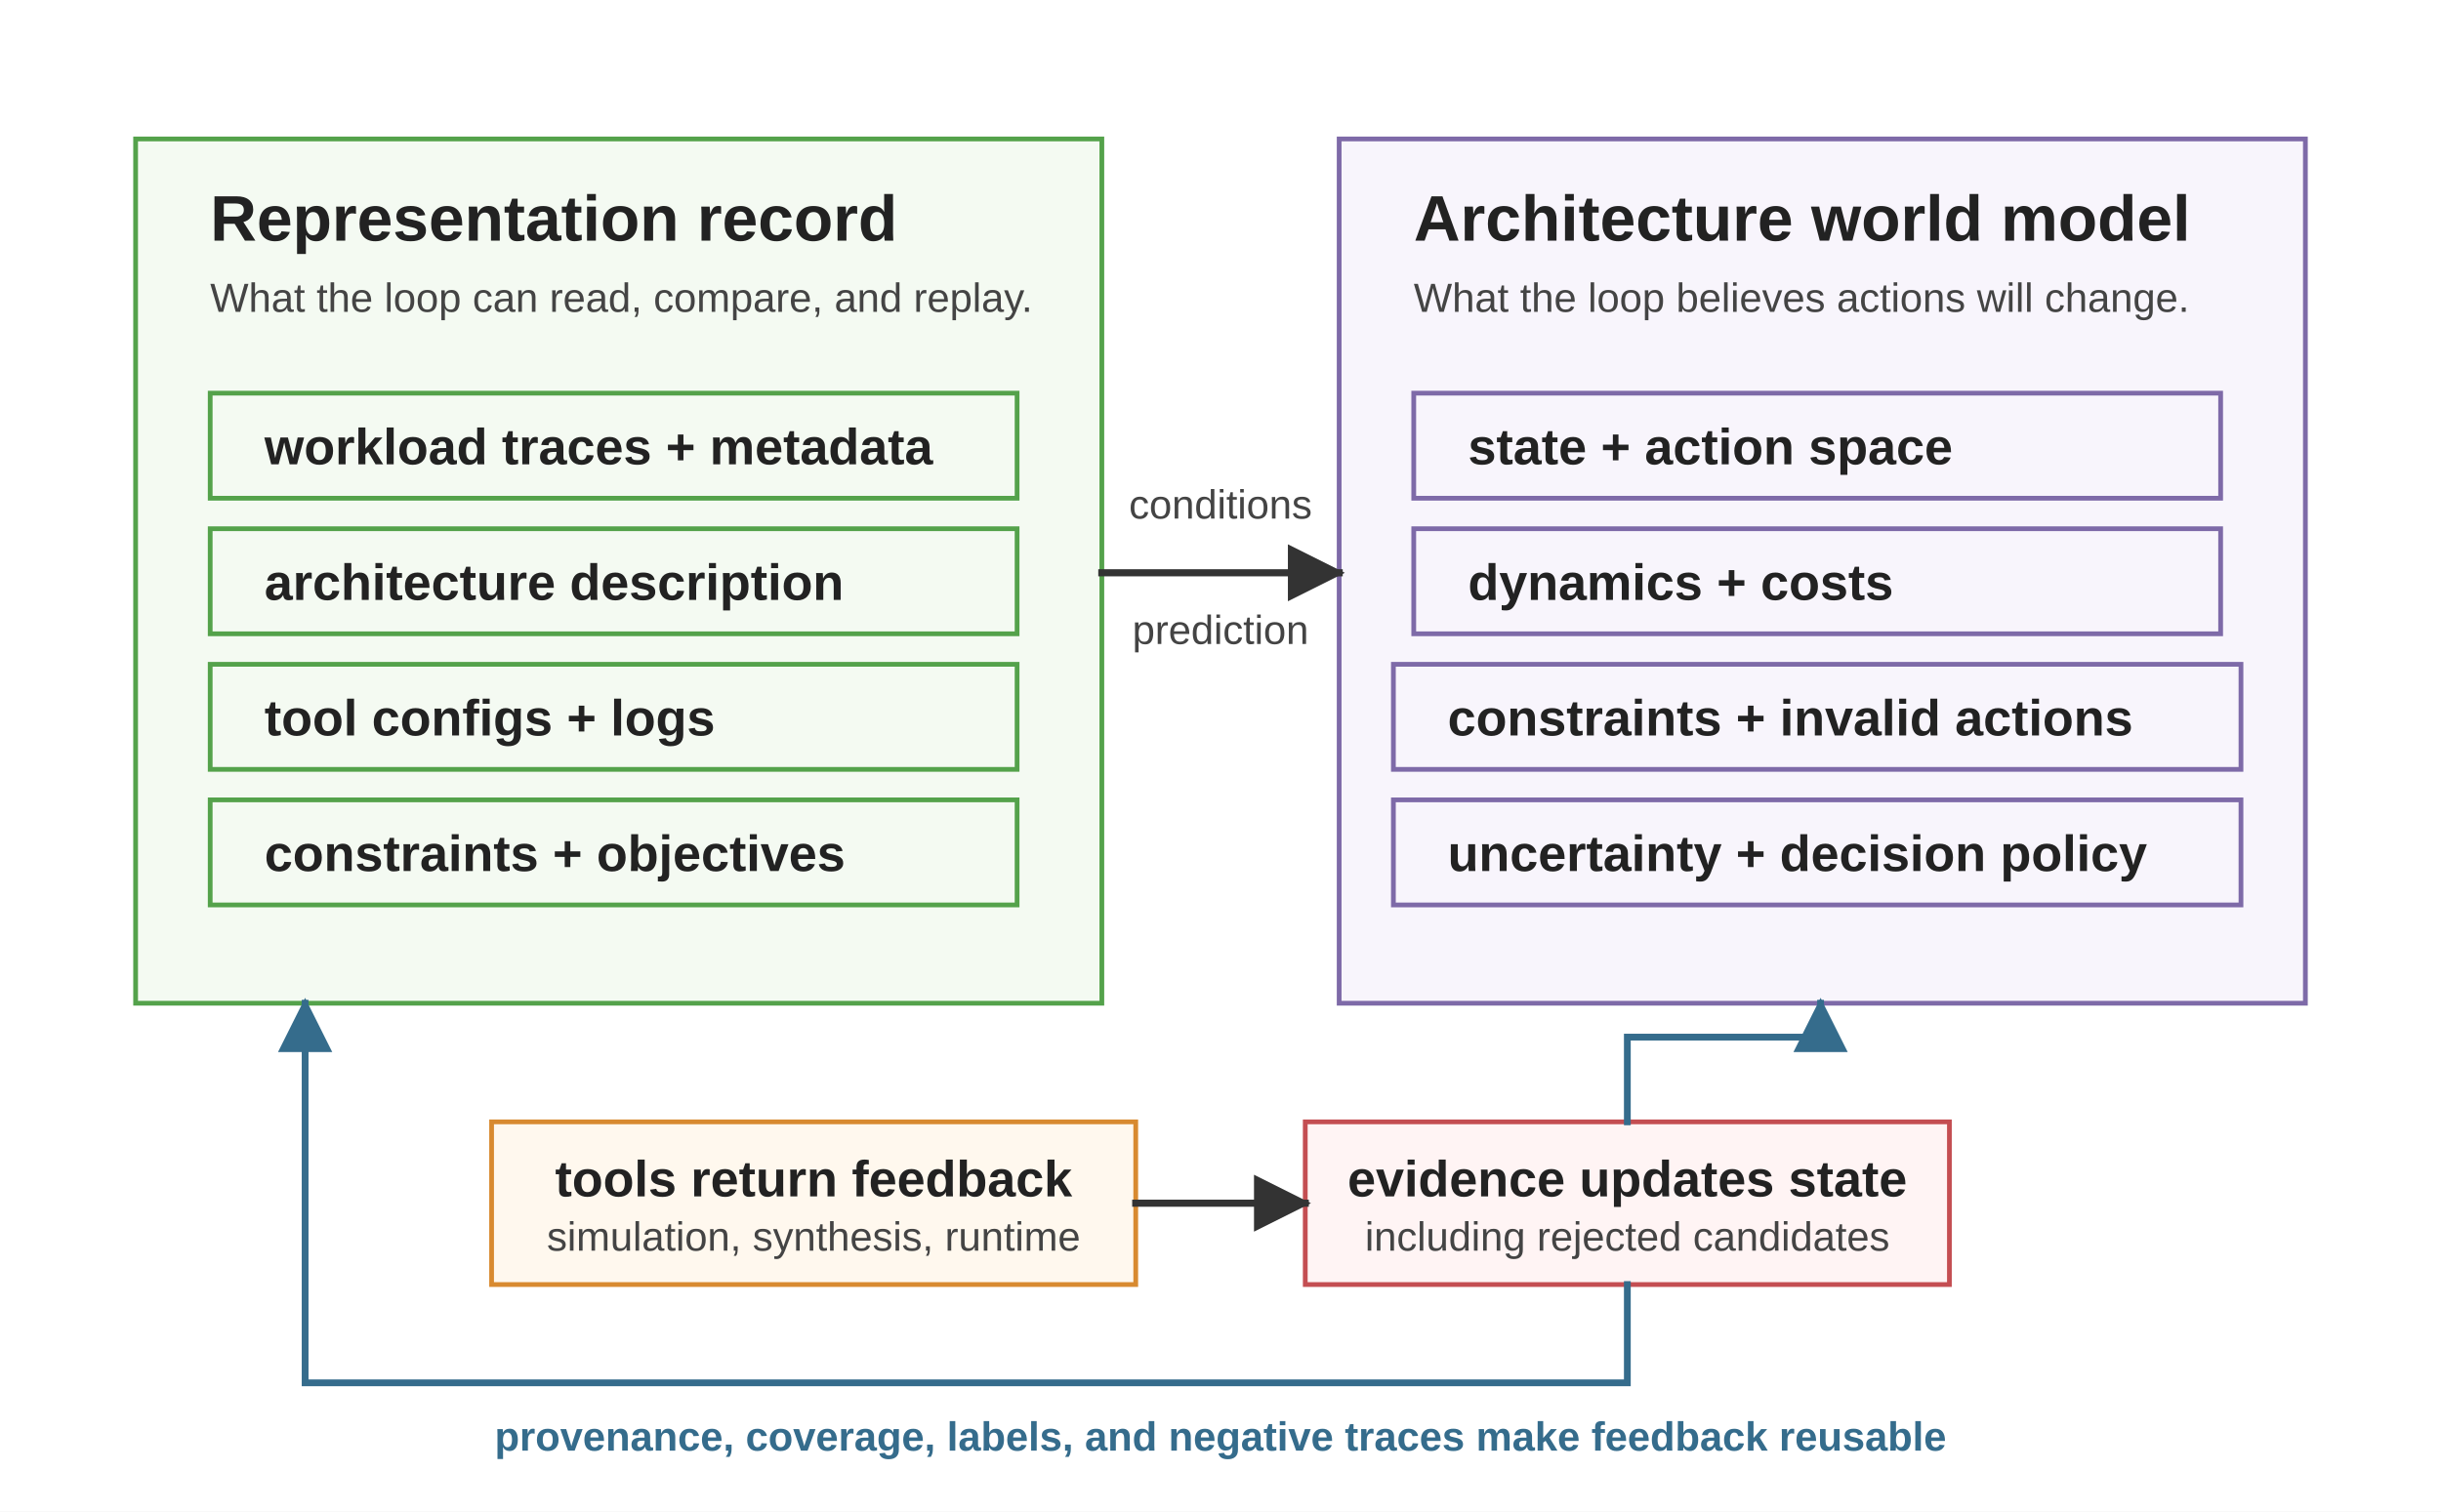
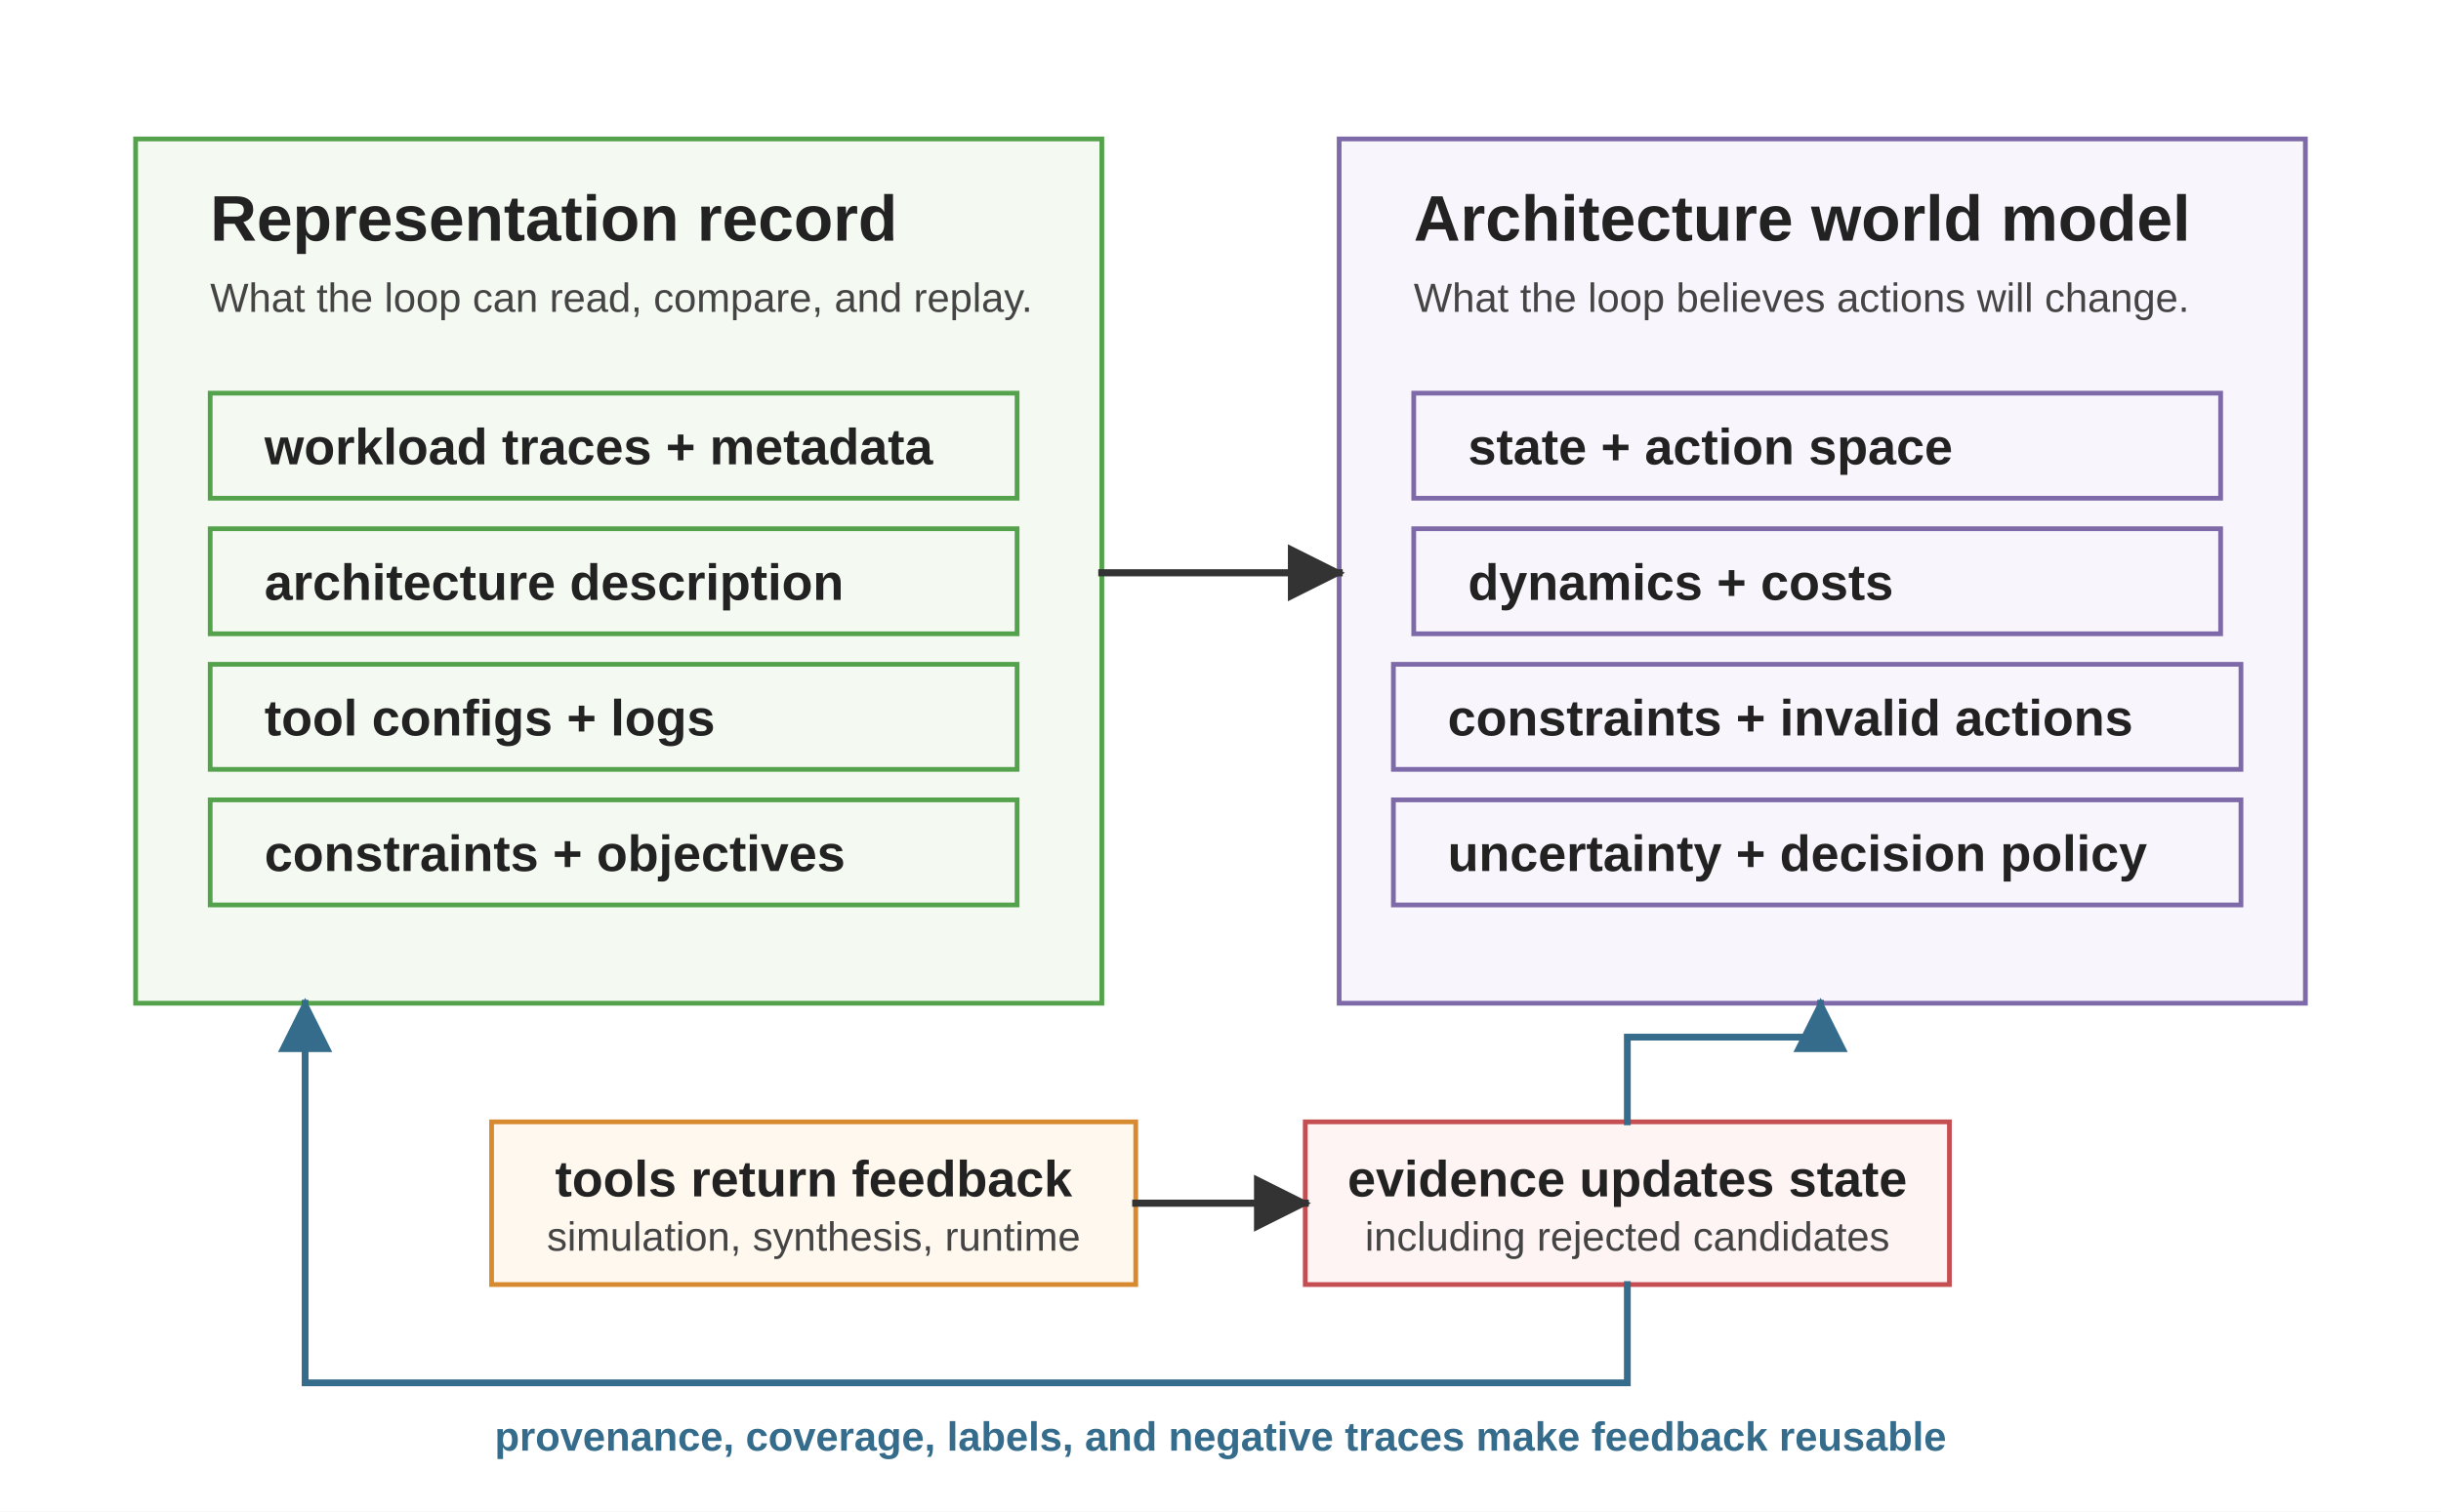
<svg xmlns="http://www.w3.org/2000/svg" viewBox="0 0 720 446" role="img">
  <defs>
    <marker id="arrow" viewBox="0 0 10 10" refX="9" refY="5" markerWidth="8" markerHeight="8" orient="auto-start-reverse">
      <path d="M 0 0 L 10 5 L 0 10 z" fill="#333333" />
    </marker>
    <marker id="arrow-blue" viewBox="0 0 10 10" refX="9" refY="5" markerWidth="8" markerHeight="8" orient="auto-start-reverse">
      <path d="M 0 0 L 10 5 L 0 10 z" fill="#356C8C" />
    </marker>
    <style>
      .font { font-family: Arial, Helvetica, sans-serif; }
      .panel-title { font-size: 19px; font-weight: 700; fill: #222222; }
      .label { font-size: 15px; font-weight: 700; fill: #222222; }
      .small { font-size: 12px; fill: #444444; }
      .note { font-size: 12px; font-weight: 700; fill: #356C8C; }
      .panel { fill: #ffffff; stroke: #333333; stroke-width: 1.5; }
      .rep { fill: #F4FAF2; stroke: #54A24B; stroke-width: 1.4; }
      .world { fill: #F8F5FC; stroke: #7E6AA8; stroke-width: 1.4; }
      .tool { fill: #FFF8EE; stroke: #D88A30; stroke-width: 1.4; }
      .evidence { fill: #FFF4F4; stroke: #C44E52; stroke-width: 1.4; }
      .arrow { stroke: #333333; stroke-width: 2.1; fill: none; stroke-linecap: square; stroke-linejoin: miter; }
      .feedback { stroke: #356C8C; stroke-width: 2; fill: none; stroke-linecap: square; stroke-linejoin: miter; }
    </style>
  </defs>
  <rect width="720" height="446" fill="#ffffff" />
  <g class="font" transform="translate(0,-54)">
    <rect class="panel rep" x="40" y="95" width="285" height="255" />
    <text class="panel-title" x="62" y="125">Representation record</text>
    <text class="small" x="62" y="146">What the loop can read, compare, and replay.</text>
    <rect class="rep" x="62" y="170" width="238" height="31" />
    <text class="label" x="78" y="191">workload traces + metadata</text>
    <rect class="rep" x="62" y="210" width="238" height="31" />
    <text class="label" x="78" y="231">architecture description</text>
    <rect class="rep" x="62" y="250" width="238" height="31" />
    <text class="label" x="78" y="271">tool configs + logs</text>
    <rect class="rep" x="62" y="290" width="238" height="31" />
    <text class="label" x="78" y="311">constraints + objectives</text>
    <rect class="panel world" x="395" y="95" width="285" height="255" />
    <text class="panel-title" x="417" y="125">Architecture world model</text>
    <text class="small" x="417" y="146">What the loop believes actions will change.</text>
    <rect class="world" x="417" y="170" width="238" height="31" />
    <text class="label" x="433" y="191">state + action space</text>
    <rect class="world" x="417" y="210" width="238" height="31" />
    <text class="label" x="433" y="231">dynamics + costs</text>
    <rect class="world" x="411" y="250" width="250" height="31" />
    <text class="label" x="427" y="271">constraints + invalid actions</text>
    <rect class="world" x="411" y="290" width="250" height="31" />
    <text class="label" x="427" y="311">uncertainty + decision policy</text>
    <line class="arrow" x1="325" y1="223" x2="395" y2="223" marker-end="url(#arrow)" />
-     <text class="small" x="360" y="207" text-anchor="middle">conditions</text>
-     <text class="small" x="360" y="244" text-anchor="middle">prediction</text>
    <rect class="tool" x="145" y="385" width="190" height="48" />
    <text class="label" x="240" y="407" text-anchor="middle">tools return feedback</text>
    <text class="small" x="240" y="423" text-anchor="middle">simulation, synthesis, runtime</text>
    <rect class="evidence" x="385" y="385" width="190" height="48" />
    <text class="label" x="480" y="407" text-anchor="middle">evidence updates state</text>
    <text class="small" x="480" y="423" text-anchor="middle">including rejected candidates</text>
    <line class="arrow" x1="335" y1="409" x2="385" y2="409" marker-end="url(#arrow)" />
    <path class="feedback" d="M 480 385 L 480 360 L 537 360 L 537 350" marker-end="url(#arrow-blue)" />
    <path class="feedback" d="M 480 433 L 480 462 L 90 462 L 90 350" marker-end="url(#arrow-blue)" />
    <text class="note" x="360" y="482" text-anchor="middle">provenance, coverage, labels, and negative traces make feedback reusable</text>
  </g>
</svg>
